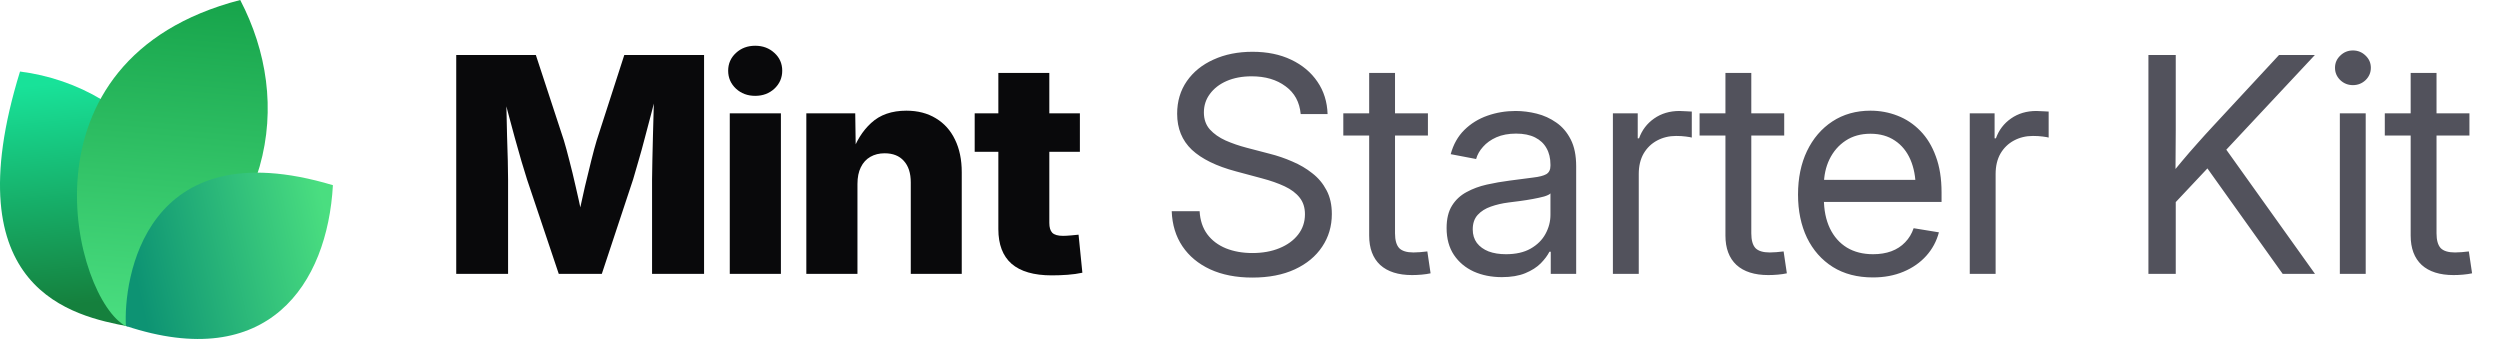
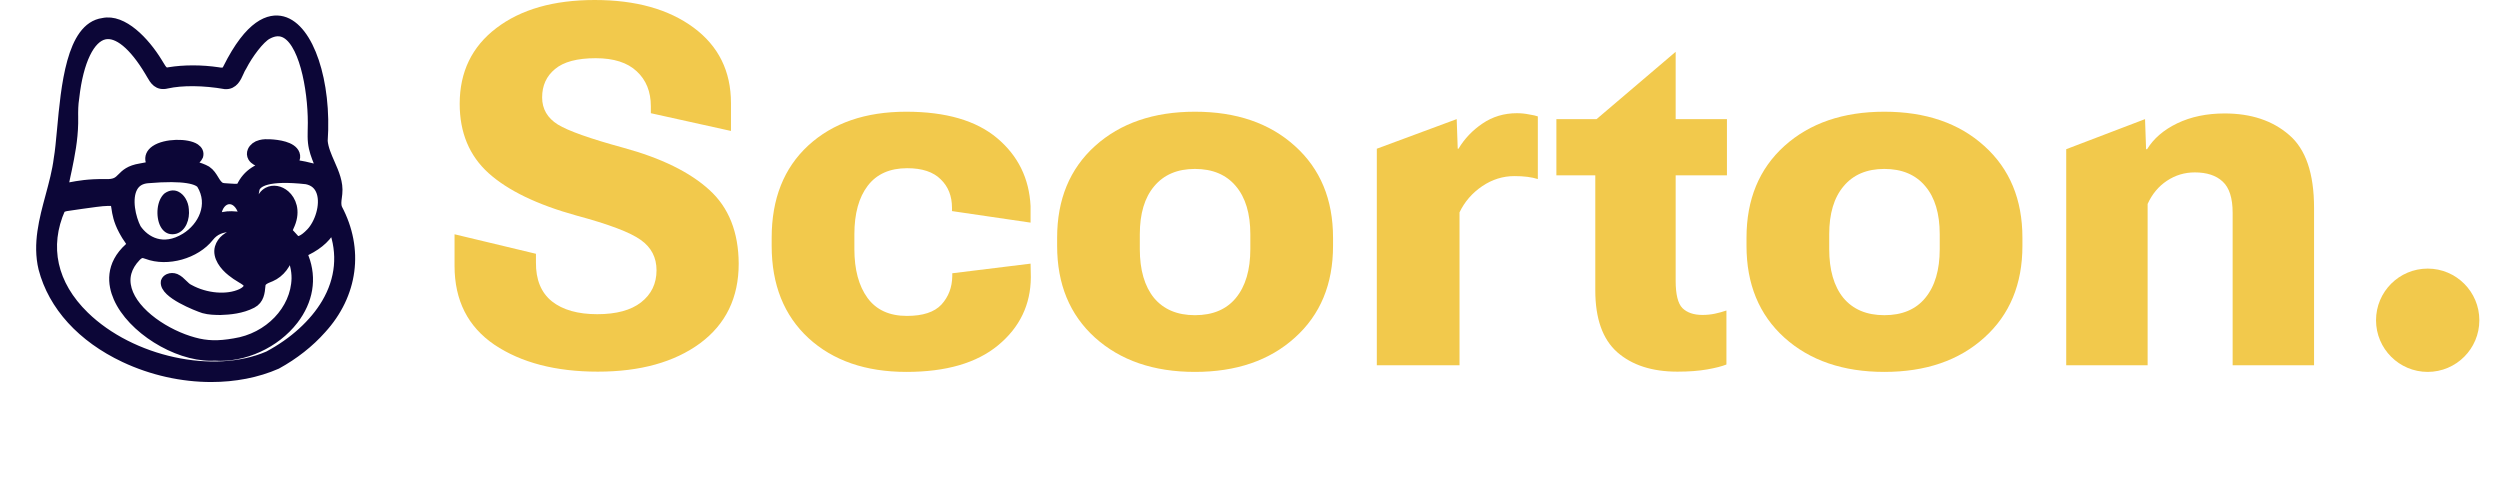
- <svg xmlns="http://www.w3.org/2000/svg" width="177" height="24" viewBox="0 0 177 24" fill="none">
-   <path d="M9.061 23.108C5.268 22.377 -3.391 20.627 1.417 5.064C9.634 6.099 16.973 14.064 9.061 23.108Z" fill="url(#paint0_linear_17557_2020)" />
-   <path d="M8.919 23.094C5.276 21.222 0.784 4.209 17.007 0C20.757 7.193 19.621 16.545 8.919 23.094Z" fill="url(#paint1_linear_17557_2020)" />
-   <path d="M8.914 23.079C8.735 19.882 10.159 9.085 23.57 13.111C23.181 20.123 18.984 26.418 8.914 23.079Z" fill="url(#paint2_linear_17557_2020)" />
-   <path d="M32.301 19.392V3.894H37.938L39.925 9.948C40.036 10.315 40.164 10.787 40.31 11.362C40.462 11.938 40.611 12.552 40.757 13.204C40.91 13.855 41.048 14.483 41.173 15.086C41.305 15.682 41.412 16.192 41.495 16.615H40.695C40.771 16.192 40.871 15.682 40.996 15.086C41.128 14.49 41.267 13.866 41.412 13.214C41.565 12.562 41.714 11.948 41.86 11.373C42.005 10.79 42.133 10.315 42.244 9.948L44.2 3.894H49.848V19.392H46.166V12.704C46.166 12.357 46.173 11.917 46.187 11.383C46.2 10.849 46.214 10.27 46.228 9.646C46.249 9.022 46.266 8.391 46.28 7.753C46.301 7.115 46.311 6.519 46.311 5.964H46.623C46.485 6.561 46.332 7.181 46.166 7.826C45.999 8.471 45.833 9.102 45.666 9.719C45.507 10.336 45.351 10.901 45.198 11.414C45.053 11.928 44.928 12.357 44.824 12.704L42.608 19.392H39.561L37.314 12.704C37.203 12.357 37.072 11.928 36.919 11.414C36.773 10.901 36.614 10.34 36.441 9.729C36.274 9.112 36.104 8.481 35.931 7.836C35.764 7.192 35.608 6.567 35.463 5.964H35.827C35.834 6.512 35.844 7.105 35.858 7.743C35.872 8.374 35.886 9.005 35.9 9.636C35.92 10.26 35.938 10.839 35.952 11.373C35.965 11.907 35.972 12.351 35.972 12.704V19.392H32.301ZM51.668 19.392V8.024H55.288V19.392H51.668ZM53.468 6.786C52.927 6.786 52.473 6.616 52.105 6.276C51.738 5.93 51.554 5.507 51.554 5.007C51.554 4.508 51.738 4.088 52.105 3.749C52.473 3.409 52.927 3.239 53.468 3.239C54.009 3.239 54.463 3.409 54.83 3.749C55.198 4.082 55.382 4.501 55.382 5.007C55.382 5.507 55.198 5.93 54.83 6.276C54.463 6.616 54.009 6.786 53.468 6.786ZM60.708 13.027V19.392H57.088V8.024H60.551L60.593 10.967H60.281C60.593 10.024 61.061 9.268 61.685 8.7C62.309 8.124 63.138 7.836 64.171 7.836C64.975 7.836 65.672 8.017 66.262 8.377C66.851 8.731 67.302 9.234 67.614 9.885C67.933 10.537 68.092 11.307 68.092 12.194V19.392H64.483V12.912C64.483 12.26 64.32 11.754 63.994 11.394C63.675 11.033 63.221 10.853 62.632 10.853C62.25 10.853 61.914 10.936 61.623 11.102C61.332 11.269 61.106 11.515 60.947 11.841C60.787 12.16 60.708 12.555 60.708 13.027ZM76.456 8.024V10.749H69.008V8.024H76.456ZM70.683 5.163H74.292V15.783C74.292 16.102 74.361 16.334 74.5 16.48C74.646 16.625 74.899 16.698 75.259 16.698C75.405 16.698 75.596 16.688 75.831 16.667C76.074 16.646 76.251 16.629 76.362 16.615L76.632 19.309C76.313 19.378 75.963 19.427 75.582 19.455C75.207 19.482 74.836 19.496 74.469 19.496C73.2 19.496 72.25 19.222 71.619 18.674C70.995 18.127 70.683 17.308 70.683 16.22V5.163Z" fill="#09090B" />
-   <path d="M88.667 19.652C87.523 19.652 86.528 19.458 85.682 19.07C84.843 18.681 84.188 18.137 83.716 17.437C83.245 16.736 82.992 15.908 82.957 14.951H84.933C84.968 15.596 85.148 16.14 85.474 16.584C85.8 17.021 86.24 17.354 86.795 17.582C87.35 17.804 87.974 17.915 88.667 17.915C89.388 17.915 90.026 17.801 90.581 17.572C91.143 17.343 91.583 17.024 91.902 16.615C92.228 16.199 92.391 15.717 92.391 15.169C92.391 14.698 92.266 14.306 92.017 13.994C91.767 13.675 91.413 13.408 90.956 13.193C90.498 12.978 89.954 12.787 89.323 12.621L87.502 12.132C86.123 11.765 85.082 11.255 84.382 10.603C83.689 9.944 83.342 9.095 83.342 8.055C83.342 7.174 83.571 6.404 84.028 5.746C84.486 5.087 85.117 4.577 85.921 4.217C86.726 3.849 87.645 3.666 88.678 3.666C89.718 3.666 90.63 3.853 91.413 4.227C92.204 4.602 92.824 5.122 93.275 5.787C93.726 6.446 93.965 7.209 93.993 8.076H92.089C92.013 7.23 91.656 6.574 91.018 6.11C90.387 5.638 89.586 5.403 88.615 5.403C87.95 5.403 87.36 5.513 86.847 5.735C86.341 5.957 85.946 6.262 85.661 6.651C85.377 7.032 85.235 7.469 85.235 7.961C85.235 8.447 85.377 8.849 85.661 9.168C85.946 9.48 86.317 9.74 86.774 9.948C87.232 10.149 87.724 10.319 88.251 10.457L89.884 10.884C90.439 11.023 90.977 11.206 91.496 11.435C92.023 11.657 92.495 11.934 92.911 12.267C93.334 12.593 93.67 12.995 93.92 13.474C94.17 13.945 94.294 14.504 94.294 15.149C94.294 16.015 94.066 16.788 93.608 17.468C93.157 18.148 92.512 18.681 91.673 19.07C90.834 19.458 89.832 19.652 88.667 19.652ZM101.097 8.024V9.594H95.106V8.024H101.097ZM96.937 5.163H98.767V16.521C98.767 17 98.865 17.347 99.059 17.562C99.26 17.77 99.6 17.874 100.078 17.874C100.21 17.874 100.366 17.867 100.546 17.853C100.733 17.832 100.903 17.815 101.056 17.801L101.285 19.351C101.097 19.392 100.886 19.423 100.65 19.444C100.414 19.465 100.189 19.475 99.974 19.475C98.996 19.475 98.244 19.236 97.717 18.758C97.197 18.272 96.937 17.579 96.937 16.677V5.163ZM106.33 19.621C105.595 19.621 104.932 19.489 104.343 19.226C103.754 18.955 103.285 18.564 102.939 18.05C102.592 17.53 102.419 16.896 102.419 16.147C102.419 15.495 102.547 14.965 102.804 14.556C103.06 14.146 103.403 13.828 103.833 13.599C104.263 13.363 104.742 13.186 105.269 13.068C105.796 12.95 106.333 12.857 106.881 12.787C107.574 12.69 108.132 12.617 108.555 12.569C108.978 12.52 109.287 12.441 109.481 12.33C109.675 12.212 109.772 12.014 109.772 11.737V11.654C109.772 11.203 109.679 10.815 109.492 10.489C109.311 10.163 109.041 9.91 108.68 9.729C108.32 9.549 107.872 9.459 107.338 9.459C106.805 9.459 106.34 9.546 105.945 9.719C105.556 9.892 105.241 10.118 104.998 10.395C104.755 10.665 104.593 10.953 104.509 11.258L102.71 10.915C102.897 10.222 103.22 9.65 103.677 9.199C104.135 8.748 104.679 8.412 105.31 8.19C105.941 7.968 106.607 7.857 107.307 7.857C107.8 7.857 108.295 7.92 108.795 8.044C109.301 8.169 109.765 8.381 110.188 8.679C110.611 8.97 110.951 9.369 111.208 9.875C111.464 10.374 111.593 11.005 111.593 11.768V19.392H109.793V17.822H109.7C109.568 18.085 109.363 18.359 109.086 18.643C108.809 18.921 108.444 19.153 107.994 19.34C107.543 19.527 106.988 19.621 106.33 19.621ZM106.621 17.998C107.321 17.998 107.904 17.867 108.368 17.603C108.84 17.333 109.19 16.986 109.419 16.563C109.654 16.133 109.772 15.682 109.772 15.211V13.692C109.703 13.769 109.554 13.841 109.325 13.911C109.096 13.973 108.829 14.032 108.524 14.088C108.226 14.143 107.921 14.192 107.609 14.233C107.304 14.275 107.033 14.309 106.798 14.337C106.354 14.393 105.938 14.49 105.549 14.628C105.168 14.76 104.86 14.954 104.624 15.211C104.388 15.467 104.27 15.811 104.27 16.241C104.27 16.615 104.367 16.934 104.561 17.198C104.762 17.461 105.04 17.662 105.393 17.801C105.747 17.933 106.156 17.998 106.621 17.998ZM114.193 19.392V8.024H115.951V9.792H116.045C116.253 9.209 116.61 8.741 117.116 8.388C117.622 8.034 118.219 7.857 118.905 7.857C119.058 7.857 119.217 7.864 119.384 7.878C119.55 7.885 119.682 7.892 119.779 7.899V9.74C119.716 9.719 119.578 9.695 119.363 9.667C119.155 9.639 118.922 9.625 118.666 9.625C118.174 9.625 117.726 9.733 117.324 9.948C116.922 10.163 116.603 10.471 116.367 10.874C116.138 11.276 116.024 11.758 116.024 12.319V19.392H114.193ZM126.322 8.024V9.594H120.33V8.024H126.322ZM122.161 5.163H123.992V16.521C123.992 17 124.089 17.347 124.283 17.562C124.484 17.77 124.824 17.874 125.302 17.874C125.434 17.874 125.59 17.867 125.77 17.853C125.958 17.832 126.127 17.815 126.28 17.801L126.509 19.351C126.322 19.392 126.11 19.423 125.874 19.444C125.639 19.465 125.413 19.475 125.198 19.475C124.221 19.475 123.468 19.236 122.941 18.758C122.421 18.272 122.161 17.579 122.161 16.677V5.163ZM132.604 19.642C131.502 19.642 130.555 19.396 129.765 18.903C128.974 18.404 128.364 17.714 127.934 16.834C127.511 15.946 127.3 14.927 127.3 13.775C127.3 12.611 127.511 11.584 127.934 10.697C128.364 9.802 128.964 9.102 129.734 8.596C130.51 8.089 131.408 7.836 132.428 7.836C133.1 7.836 133.738 7.954 134.341 8.19C134.952 8.426 135.489 8.783 135.954 9.261C136.425 9.74 136.793 10.343 137.056 11.071C137.327 11.792 137.462 12.645 137.462 13.63V14.296H128.433V12.735H136.463L135.631 13.297C135.631 12.541 135.506 11.876 135.257 11.3C135.007 10.725 134.643 10.277 134.165 9.958C133.686 9.632 133.107 9.469 132.428 9.469C131.748 9.469 131.162 9.632 130.67 9.958C130.177 10.284 129.796 10.725 129.526 11.279C129.262 11.827 129.13 12.441 129.13 13.12V14.046C129.13 14.864 129.273 15.572 129.557 16.168C129.841 16.757 130.243 17.211 130.763 17.53C131.283 17.842 131.901 17.998 132.615 17.998C133.093 17.998 133.523 17.929 133.905 17.79C134.293 17.645 134.619 17.433 134.882 17.156C135.153 16.879 135.354 16.546 135.486 16.157L137.275 16.449C137.108 17.08 136.81 17.634 136.38 18.113C135.95 18.591 135.413 18.966 134.768 19.236C134.123 19.507 133.402 19.642 132.604 19.642ZM139.459 19.392V8.024H141.217V9.792H141.311C141.519 9.209 141.876 8.741 142.382 8.388C142.888 8.034 143.485 7.857 144.171 7.857C144.324 7.857 144.483 7.864 144.649 7.878C144.816 7.885 144.948 7.892 145.045 7.899V9.74C144.982 9.719 144.844 9.695 144.629 9.667C144.421 9.639 144.188 9.625 143.932 9.625C143.439 9.625 142.992 9.733 142.59 9.948C142.188 10.163 141.869 10.471 141.633 10.874C141.404 11.276 141.29 11.758 141.29 12.319V19.392H139.459ZM153.429 14.961V12.715C153.783 12.257 154.136 11.82 154.49 11.404C154.844 10.981 155.204 10.565 155.572 10.156C155.939 9.74 156.314 9.327 156.695 8.918L161.355 3.894H163.893L157.277 10.967H157.184L153.429 14.961ZM152.108 19.392V3.894H154.043V9.241L154.022 12.559L154.043 13.505V19.392H152.108ZM161.615 19.392L155.967 11.477L157.173 9.969L163.903 19.392H161.615ZM165.661 19.392V8.024H167.492V19.392H165.661ZM166.587 6.027C166.24 6.027 165.942 5.909 165.692 5.673C165.443 5.43 165.318 5.139 165.318 4.799C165.318 4.459 165.443 4.172 165.692 3.936C165.942 3.693 166.24 3.572 166.587 3.572C166.934 3.572 167.232 3.693 167.482 3.936C167.731 4.172 167.856 4.459 167.856 4.799C167.856 5.139 167.731 5.43 167.482 5.673C167.232 5.909 166.934 6.027 166.587 6.027ZM174.836 8.024V9.594H168.844V8.024H174.836ZM170.675 5.163H172.506V16.521C172.506 17 172.603 17.347 172.797 17.562C172.998 17.77 173.338 17.874 173.816 17.874C173.948 17.874 174.104 17.867 174.284 17.853C174.472 17.832 174.641 17.815 174.794 17.801L175.023 19.351C174.836 19.392 174.624 19.423 174.388 19.444C174.153 19.465 173.927 19.475 173.712 19.475C172.735 19.475 171.982 19.236 171.455 18.758C170.935 18.272 170.675 17.579 170.675 16.677V5.163Z" fill="#52525C" />
-   <defs>
-     <linearGradient id="paint0_linear_17557_2020" x1="3.776" y1="5.916" x2="5.232" y2="21.559" gradientUnits="userSpaceOnUse">
-       <stop stop-color="#18E299" />
-       <stop offset="1" stop-color="#15803D" />
-     </linearGradient>
-     <linearGradient id="paint1_linear_17557_2020" x1="12.171" y1="-0.718" x2="10.19" y2="22.983" gradientUnits="userSpaceOnUse">
-       <stop stop-color="#16A34A" />
-       <stop offset="1" stop-color="#4ADE80" />
-     </linearGradient>
-     <linearGradient id="paint2_linear_17557_2020" x1="23.133" y1="15.353" x2="9.338" y2="18.52" gradientUnits="userSpaceOnUse">
-       <stop stop-color="#4ADE80" />
-       <stop offset="1" stop-color="#0D9373" />
-     </linearGradient>
-   </defs>
+ <svg xmlns="http://www.w3.org/2000/svg" width="121" height="24" viewBox="0 0 121 24" fill="none">
+   <circle cx="117.5" cy="15.5" r="2.5" fill="#F2C94C" />
+   <path d="M22 12.867V11.339L25.94 12.283V12.7C25.932 13.536 26.189 14.165 26.713 14.586C27.237 15 27.968 15.207 28.908 15.207C29.83 15.207 30.537 15.016 31.027 14.634C31.526 14.244 31.776 13.727 31.776 13.082C31.776 12.461 31.522 11.972 31.015 11.614C30.508 11.248 29.469 10.854 27.898 10.432C26.003 9.907 24.585 9.223 23.646 8.379C22.715 7.536 22.249 6.418 22.249 5.025C22.249 3.481 22.84 2.26 24.02 1.361C25.209 0.454 26.796 0 28.783 0C30.77 0 32.366 0.446 33.571 1.337C34.776 2.228 35.379 3.446 35.379 4.989V6.338L31.501 5.479V5.145C31.501 4.436 31.273 3.871 30.816 3.45C30.367 3.028 29.706 2.817 28.833 2.817C27.935 2.817 27.279 2.992 26.863 3.342C26.447 3.684 26.239 4.142 26.239 4.715C26.239 5.272 26.493 5.71 27 6.028C27.507 6.338 28.563 6.712 30.167 7.15C32.004 7.651 33.392 8.332 34.332 9.191C35.271 10.042 35.745 11.232 35.753 12.76C35.753 14.407 35.13 15.692 33.883 16.615C32.636 17.53 30.986 17.988 28.933 17.988C26.896 17.988 25.229 17.554 23.933 16.687C22.644 15.812 22 14.539 22 12.867Z" fill="#F2C94C" />
+   <path d="M37.349 11.9V11.507C37.349 9.621 37.939 8.133 39.12 7.042C40.308 5.952 41.888 5.407 43.858 5.407C45.778 5.407 47.245 5.833 48.259 6.684C49.273 7.536 49.814 8.634 49.88 9.979V10.775L46.077 10.217V10.062C46.077 9.489 45.894 9.028 45.529 8.678C45.171 8.32 44.631 8.141 43.908 8.141C43.068 8.141 42.432 8.423 42 8.988C41.568 9.553 41.352 10.337 41.352 11.339V12.056C41.352 13.05 41.564 13.838 41.987 14.419C42.411 15 43.047 15.29 43.895 15.29C44.668 15.29 45.225 15.107 45.566 14.741C45.907 14.367 46.081 13.91 46.09 13.369V13.226L49.88 12.76L49.893 13.416C49.885 14.745 49.357 15.844 48.309 16.711C47.27 17.57 45.791 18 43.87 18C41.9 18 40.321 17.455 39.132 16.365C37.944 15.267 37.349 13.778 37.349 11.9Z" fill="#F2C94C" />
+   <path d="M51.165 11.9V11.507C51.165 9.653 51.776 8.172 52.998 7.066C54.228 5.96 55.84 5.407 57.835 5.407C59.839 5.407 61.451 5.96 62.673 7.066C63.904 8.172 64.519 9.653 64.519 11.507V11.9C64.519 13.755 63.904 15.235 62.673 16.341C61.451 17.447 59.839 18 57.835 18C55.84 18 54.228 17.447 52.998 16.341C51.776 15.235 51.165 13.755 51.165 11.9ZM55.167 11.339V12.056C55.167 13.066 55.396 13.854 55.853 14.419C56.318 14.976 56.979 15.255 57.835 15.255C58.7 15.255 59.361 14.976 59.818 14.419C60.283 13.854 60.516 13.066 60.516 12.056V11.339C60.516 10.337 60.283 9.561 59.818 9.012C59.352 8.455 58.692 8.176 57.835 8.176C56.987 8.176 56.331 8.455 55.865 9.012C55.4 9.561 55.167 10.337 55.167 11.339Z" fill="#F2C94C" />
+   <path d="M66.638 17.678V7.198L70.504 5.765L70.554 7.198H70.591C70.882 6.712 71.269 6.306 71.751 5.98C72.241 5.646 72.798 5.479 73.421 5.479C73.621 5.479 73.816 5.499 74.007 5.538C74.207 5.57 74.348 5.602 74.431 5.634V8.666C74.282 8.618 74.111 8.582 73.92 8.558C73.729 8.534 73.521 8.523 73.297 8.523C72.74 8.523 72.22 8.686 71.738 9.012C71.256 9.338 70.89 9.76 70.641 10.277V17.678H66.638Z" fill="#F2C94C" />
+   <path d="M75.329 8.487V5.765H83.584V8.487H75.329ZM77.212 14.049V6.768L77.274 6.505V5.765L81.102 2.507V13.584C81.102 14.244 81.21 14.686 81.426 14.909C81.651 15.131 81.975 15.243 82.399 15.243C82.607 15.243 82.806 15.223 82.998 15.183C83.189 15.143 83.376 15.091 83.559 15.028V17.642C83.343 17.729 83.031 17.809 82.623 17.881C82.216 17.952 81.738 17.988 81.189 17.988C79.959 17.988 78.987 17.674 78.272 17.045C77.565 16.416 77.212 15.418 77.212 14.049Z" fill="#F2C94C" />
+   <path d="M84.531 11.9V11.507C84.531 9.653 85.142 8.172 86.364 7.066C87.594 5.96 89.207 5.407 91.202 5.407C93.205 5.407 94.818 5.96 96.04 7.066C97.27 8.172 97.885 9.653 97.885 11.507V11.9C97.885 13.755 97.27 15.235 96.04 16.341C94.818 17.447 93.205 18 91.202 18C89.207 18 87.594 17.447 86.364 16.341C85.142 15.235 84.531 13.755 84.531 11.9ZM88.534 11.339V12.056C88.534 13.066 88.762 13.854 89.219 14.419C89.685 14.976 90.346 15.255 91.202 15.255C92.067 15.255 92.727 14.976 93.184 14.419C93.65 13.854 93.883 13.066 93.883 12.056V11.339C93.883 10.337 93.65 9.561 93.184 9.012C92.719 8.455 92.058 8.176 91.202 8.176C90.354 8.176 89.697 8.455 89.232 9.012C88.766 9.561 88.534 10.337 88.534 11.339Z" fill="#F2C94C" />
+   <path d="M100.005 17.678V7.221L103.82 5.765L103.87 7.221H103.92C104.236 6.704 104.722 6.286 105.379 5.968C106.044 5.65 106.809 5.491 107.673 5.491C108.953 5.491 109.993 5.837 110.791 6.529C111.597 7.214 112 8.391 112 10.062V17.678H108.06V10.301C108.06 9.585 107.898 9.08 107.574 8.785C107.258 8.491 106.809 8.344 106.227 8.344C105.736 8.344 105.288 8.479 104.88 8.749C104.473 9.02 104.161 9.394 103.945 9.871V17.678H100.005Z" fill="#F2C94C" />
+   <path d="M16.32 10.101L16.316 10.09C16.247 9.914 16.272 9.729 16.298 9.534C16.305 9.478 16.313 9.421 16.318 9.366C16.372 8.855 16.164 8.38 15.961 7.92C15.806 7.567 15.644 7.202 15.61 6.829C15.811 3.967 14.94 1.369 13.667 1.037C13.063 0.88 12.115 1.149 11.031 3.328C10.961 3.502 10.812 3.556 10.547 3.503C9.759 3.385 8.905 3.385 8.198 3.501C7.944 3.564 7.842 3.414 7.696 3.166C7.669 3.119 7.641 3.073 7.613 3.03C6.994 2.018 5.934 0.911 4.991 1.12C3.465 1.324 3.201 4.195 3.009 6.291C2.957 6.848 2.913 7.33 2.851 7.684C2.777 8.285 2.611 8.899 2.451 9.493C2.144 10.629 1.827 11.803 2.11 12.988C2.582 14.795 3.975 16.324 6.032 17.294C7.365 17.922 8.823 18.24 10.223 18.24C11.349 18.24 12.438 18.034 13.389 17.616C14.22 17.16 14.966 16.573 15.545 15.92C17.077 14.245 17.366 12.069 16.318 10.1L16.32 10.101ZM3.533 5.681C3.532 5.356 3.53 5.076 3.588 4.712C3.785 2.951 4.336 1.809 5.061 1.659C5.702 1.527 6.48 2.165 7.252 3.459C7.283 3.509 7.312 3.559 7.34 3.609C7.491 3.871 7.647 4.143 8.074 4.037C8.807 3.873 9.863 3.884 10.899 4.064H10.907C11.281 4.089 11.433 3.752 11.553 3.481C11.598 3.378 11.642 3.282 11.692 3.21L11.697 3.202C12 2.611 12.56 1.853 12.937 1.654C13.277 1.469 13.588 1.457 13.864 1.621C14.825 2.193 15.196 4.709 15.144 6.23L15.142 6.303C15.139 6.503 15.134 6.709 15.155 6.893C15.194 7.253 15.307 7.538 15.427 7.84C15.458 7.92 15.491 8.001 15.522 8.086C15.577 8.234 15.566 8.267 15.565 8.27C15.565 8.27 15.534 8.286 15.405 8.24C15.069 8.132 14.479 7.975 13.845 7.959C13.99 7.933 14.147 7.867 14.229 7.747C14.284 7.664 14.295 7.566 14.258 7.461C14.121 7.099 13.456 7.011 13.072 6.991C12.922 6.983 12.762 6.981 12.61 7.022C12.435 7.064 12.288 7.176 12.229 7.314C12.187 7.411 12.192 7.513 12.244 7.601C12.327 7.733 12.476 7.797 12.596 7.838L12.614 7.843C12.873 7.916 13.136 7.961 13.374 7.976C13.354 7.978 13.333 7.98 13.312 7.982C12.531 8.075 11.972 8.441 11.696 9.04C11.593 9.17 11.393 9.153 11.216 9.138H11.205C11.149 9.132 11.094 9.13 11.04 9.128C10.899 9.121 10.767 9.115 10.675 9.075C10.526 8.998 10.437 8.852 10.343 8.697C10.25 8.545 10.155 8.388 9.988 8.275C9.638 8.078 9.195 7.993 8.736 7.971C9.202 7.905 9.487 7.762 9.584 7.542L9.588 7.531C9.622 7.403 9.569 7.285 9.44 7.198C9.067 6.946 8.012 6.946 7.522 7.282C7.32 7.421 7.242 7.603 7.297 7.807L7.308 7.831C7.376 7.959 7.59 7.988 7.786 8.003C7.415 8.042 7.072 8.103 6.805 8.159C6.28 8.243 6.085 8.439 5.913 8.613C5.733 8.795 5.591 8.939 5.076 8.918C4.281 8.904 3.755 9.005 3.44 9.064C3.271 9.096 3.11 9.127 3.082 9.099C3.041 9.058 3.096 8.806 3.166 8.488C3.183 8.411 3.202 8.325 3.222 8.23L3.232 8.184C3.373 7.493 3.518 6.778 3.534 5.964C3.534 5.865 3.534 5.772 3.534 5.682L3.533 5.681ZM8.986 11.522C7.894 12.195 7.011 11.702 6.589 11.077L6.583 11.066C6.324 10.566 6.103 9.612 6.422 9.048C6.567 8.793 6.809 8.648 7.141 8.619C8.987 8.46 9.584 8.683 9.758 8.901C10.379 9.912 9.824 11.005 8.986 11.522ZM6.838 12.246L6.85 12.244C6.938 12.229 7.037 12.261 7.123 12.293C8.095 12.664 9.463 12.28 10.112 11.453C10.635 10.788 11.537 10.932 12.376 11.189C11.854 11.209 10.855 11.286 10.645 11.993C10.527 12.412 10.868 12.859 11.225 13.136C11.352 13.24 11.513 13.349 11.704 13.461C11.814 13.525 12.017 13.645 12.044 13.772C12.091 13.981 11.842 14.153 11.686 14.223C10.999 14.541 9.959 14.456 9.152 14.012C9.035 13.958 8.941 13.866 8.841 13.767C8.738 13.664 8.631 13.557 8.486 13.493C8.384 13.453 8.267 13.455 8.172 13.496C8.104 13.527 8.056 13.575 8.036 13.632L8.033 13.645C7.954 14.188 9.545 14.813 9.865 14.915C10.13 14.988 10.387 14.992 10.664 14.996C11.111 14.982 11.688 14.932 12.194 14.67C12.537 14.491 12.569 14.14 12.597 13.831L12.6 13.799C12.62 13.575 12.84 13.486 13.054 13.401L13.099 13.383C13.541 13.193 13.882 12.752 13.967 12.254C13.975 12.194 13.982 12.153 13.988 12.127C14.004 12.151 14.026 12.188 14.056 12.244C14.263 12.634 14.365 13.05 14.361 13.48C14.323 15.018 13.027 16.37 11.345 16.625C10.566 16.762 9.995 16.748 9.375 16.575C8.058 16.219 6.474 15.201 6.131 14.014C5.964 13.435 6.115 12.896 6.578 12.412C6.671 12.317 6.759 12.261 6.838 12.246ZM11.767 10.52C11.736 10.528 11.686 10.522 11.672 10.52C11.341 10.463 11.063 10.457 10.829 10.505C10.763 10.514 10.69 10.539 10.619 10.563C10.566 10.581 10.488 10.607 10.457 10.607C10.457 10.607 10.456 10.607 10.456 10.607C10.44 10.581 10.451 10.484 10.455 10.45L10.456 10.434C10.5 9.919 10.79 9.661 11.057 9.634C11.368 9.604 11.651 9.853 11.776 10.27C11.819 10.431 11.816 10.505 11.766 10.519L11.767 10.52ZM15.056 11.273C14.684 11.663 14.464 11.703 14.344 11.667L14.339 11.665C14.287 11.641 14.232 11.577 14.175 11.511C14.138 11.467 14.099 11.423 14.055 11.38C13.993 11.32 13.922 11.252 13.92 11.174C13.918 11.086 13.957 11.002 13.999 10.912C14.01 10.887 14.022 10.863 14.032 10.837C14.294 10.196 14.079 9.7 13.792 9.45C13.542 9.233 13.222 9.177 12.974 9.308C12.641 9.484 12.507 9.952 12.605 10.586L12.608 10.616C12.612 10.67 12.614 10.704 12.604 10.722C12.595 10.72 12.576 10.712 12.554 10.695C12.204 10.39 12.209 9.569 12.321 9.115C12.43 8.796 12.957 8.459 14.84 8.668C15.211 8.743 15.456 8.957 15.57 9.305C15.778 9.942 15.472 10.838 15.056 11.273ZM4.638 9.767C5.085 9.705 5.445 9.703 5.499 9.74L5.514 9.75C5.599 9.792 5.616 9.881 5.645 10.08C5.679 10.311 5.731 10.66 5.981 11.13C6.007 11.177 6.033 11.225 6.057 11.268C6.097 11.348 6.155 11.431 6.211 11.513C6.277 11.608 6.345 11.706 6.368 11.78C6.38 11.853 6.345 11.909 6.269 11.996C5.33 12.838 5.461 13.765 5.737 14.395C6.392 15.891 8.514 17.212 10.203 17.211C10.268 17.211 10.333 17.209 10.397 17.205C11.792 17.308 13.319 16.61 14.197 15.47C14.907 14.548 15.087 13.485 14.701 12.475C14.652 12.361 14.632 12.206 14.829 12.112C15.45 11.805 15.863 11.411 16.09 10.906C16.105 10.93 16.125 10.974 16.136 11.001L16.149 11.03C16.611 12.263 16.493 13.528 15.809 14.686C15.222 15.68 14.223 16.588 13 17.24L12.989 17.245C10.344 18.386 6.345 17.517 4.075 15.308C2.512 13.785 2.102 11.931 2.922 10.084C2.996 10.027 3.104 9.985 3.223 9.967C3.709 9.895 4.152 9.83 4.638 9.767Z" fill="#0C0637" stroke="#0C0637" stroke-width="0.5" />
+   <path d="M8.632 9.276C8.486 9.206 8.254 9.162 7.975 9.352C7.572 9.681 7.529 10.493 7.761 10.947C7.893 11.203 8.095 11.338 8.342 11.338C8.399 11.338 8.459 11.33 8.52 11.316L8.535 11.312C9.002 11.172 9.193 10.607 9.14 10.126C9.12 9.758 8.911 9.408 8.632 9.276Z" fill="#0C0637" />
</svg>
